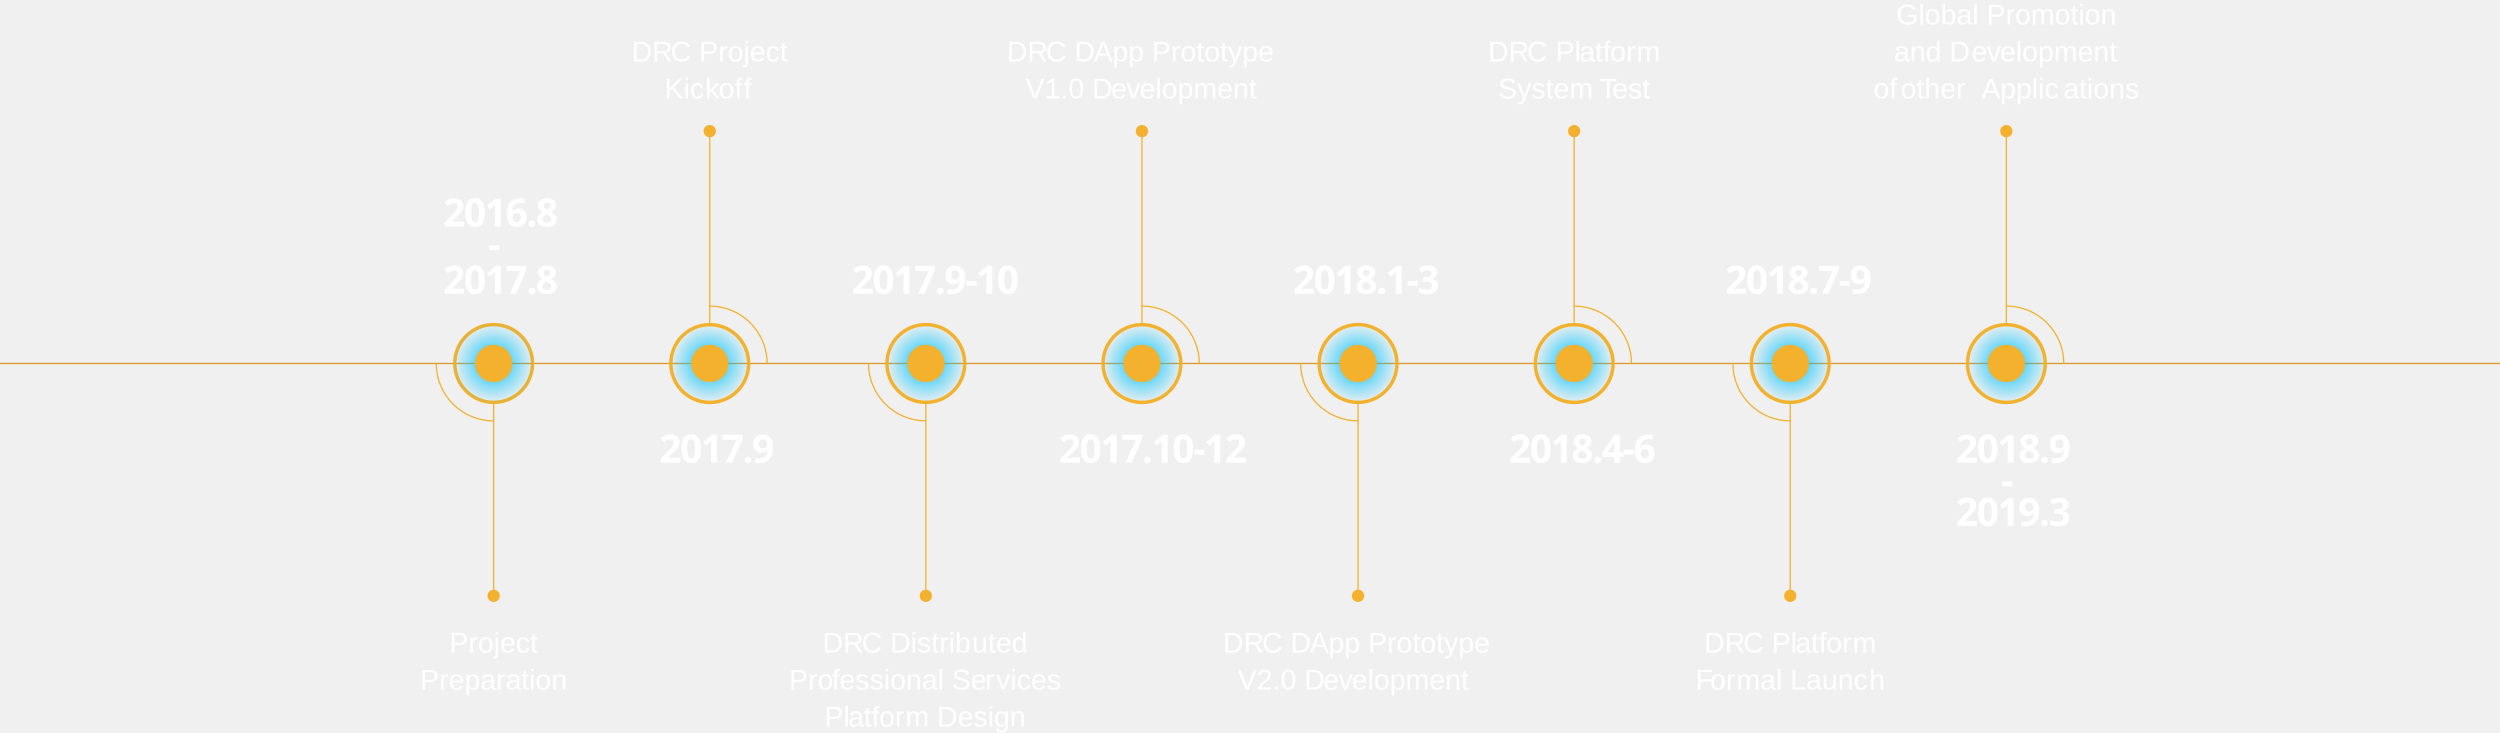
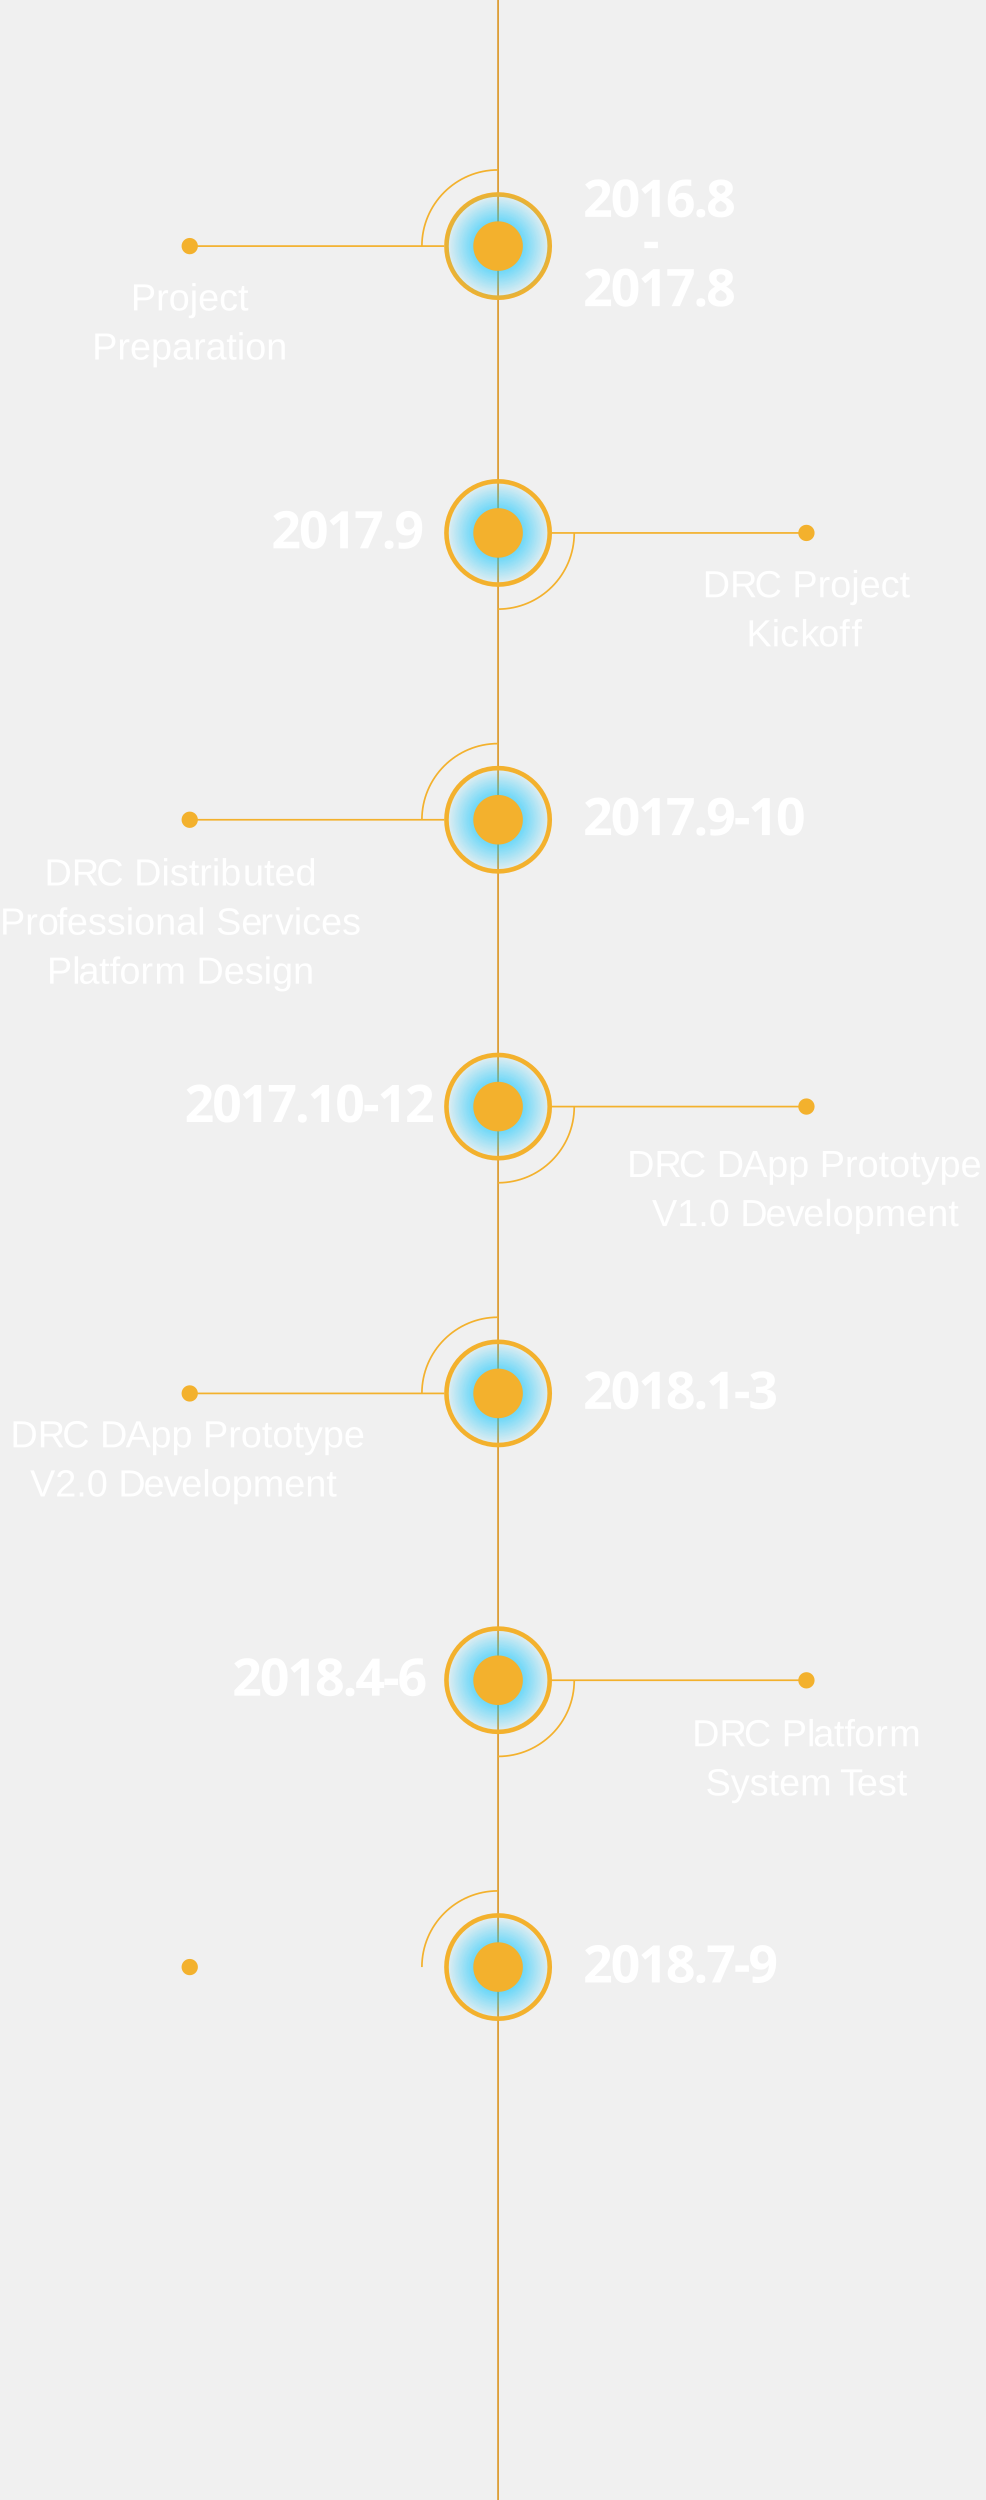
- <svg xmlns="http://www.w3.org/2000/svg" xmlns:xlink="http://www.w3.org/1999/xlink" viewBox="0 0 1920 562.6">
+ <svg xmlns="http://www.w3.org/2000/svg" xmlns:xlink="http://www.w3.org/1999/xlink" viewBox="0 0 570.37 1446.56">
  <defs>
-     <style>.cls-1{font-size:30px;font-family:Helvetica-Condensed-Bold,Helvetica Condensed;font-weight:700;letter-spacing:-.04em}.cls-1,.cls-13{fill:#fff}.cls-12{fill:none;stroke-miterlimit:10}.cls-3{fill:#f3b12d}.cls-12{stroke:#f3b12d}.cls-13{font-size:21.88px;font-family:ArialMT-Light,Arial}.cls-14{letter-spacing:-.01em}.cls-15{letter-spacing:-.02em}.cls-19{letter-spacing:.12em}.cls-21{letter-spacing:0}.cls-23{letter-spacing:-.02em}.cls-24{letter-spacing:.04em}.cls-25{letter-spacing:-.05em}.cls-27{letter-spacing:-.04em}.cls-31{letter-spacing:-.02em}</style>
-     <radialGradient id="未命名的渐变_460" cx="379.12" cy="279.16" r="31.21" gradientUnits="userSpaceOnUse">
+     <style>.cls-1{font-size:30px;font-family:Helvetica-Condensed-Bold, Helvetica Condensed;font-weight:700;letter-spacing:-0.04em;}.cls-1,.cls-12{fill:#fff;}.cls-11,.cls-2{fill:none;stroke-miterlimit:10;}.cls-2{stroke:#dc9a2d;}.cls-3{fill:#f3b12d;}.cls-4{fill:url(#未命名的渐变_54);}.cls-5{fill:url(#未命名的渐变_54-2);}.cls-6{fill:url(#未命名的渐变_54-3);}.cls-7{fill:url(#未命名的渐变_54-4);}.cls-8{fill:url(#未命名的渐变_54-5);}.cls-9{fill:url(#未命名的渐变_54-6);}.cls-10{fill:url(#未命名的渐变_54-7);}.cls-11{stroke:#f3b12d;}.cls-12{font-size:21.88px;font-family:ArialMT-Light, Arial;}.cls-13{letter-spacing:-0.01em;}.cls-14{letter-spacing:-0.02em;}.cls-15{letter-spacing:-0.02em;}.cls-16{letter-spacing:-0.03em;}.cls-17{letter-spacing:0.05em;}.cls-18{letter-spacing:0.12em;}.cls-19{letter-spacing:-0.01em;}.cls-20{letter-spacing:0em;}.cls-21{letter-spacing:0.05em;}.cls-22{letter-spacing:-0.02em;}.cls-23{letter-spacing:0.04em;}.cls-24{letter-spacing:-0.05em;}.cls-25{letter-spacing:-0.02em;}.cls-26{letter-spacing:-0.04em;}.cls-27{letter-spacing:-0.02em;}.cls-28{letter-spacing:-0.11em;}</style>
+     <radialGradient id="未命名的渐变_54" cx="-1066.96" cy="6387.07" r="31.21" gradientTransform="translate(6675.27 1209.37) rotate(90)" gradientUnits="userSpaceOnUse">
      <stop offset="0" stop-color="#00c3ff" />
      <stop offset="1" stop-color="#00c3ff" stop-opacity="0" />
    </radialGradient>
-     <radialGradient id="未命名的渐变_460-2" cx="545.09" cy="279.16" r="31.21" xlink:href="#未命名的渐变_460" />
-     <radialGradient id="未命名的渐变_460-3" cx="711.05" cy="279.16" r="31.21" xlink:href="#未命名的渐变_460" />
-     <radialGradient id="未命名的渐变_460-4" cx="877.02" cy="279.16" r="31.21" xlink:href="#未命名的渐变_460" />
-     <radialGradient id="未命名的渐变_460-5" cx="1042.98" cy="279.16" r="31.21" xlink:href="#未命名的渐变_460" />
-     <radialGradient id="未命名的渐变_460-6" cx="1208.95" cy="279.16" r="31.21" xlink:href="#未命名的渐变_460" />
-     <radialGradient id="未命名的渐变_460-7" cx="1375.65" cy="279.16" r="31.21" xlink:href="#未命名的渐变_460" />
-     <radialGradient id="未命名的渐变_460-8" cx="1541.59" cy="279.16" r="31.21" xlink:href="#未命名的渐变_460" />
+     <radialGradient id="未命名的渐变_54-2" cx="-901" cy="6387.07" r="31.21" xlink:href="#未命名的渐变_54" />
+     <radialGradient id="未命名的渐变_54-3" cx="-735.03" cy="6387.07" r="31.21" xlink:href="#未命名的渐变_54" />
+     <radialGradient id="未命名的渐变_54-4" cx="-569.07" cy="6387.07" r="31.21" xlink:href="#未命名的渐变_54" />
+     <radialGradient id="未命名的渐变_54-5" cx="-403.1" cy="6387.07" r="31.21" xlink:href="#未命名的渐变_54" />
+     <radialGradient id="未命名的渐变_54-6" cx="-237.14" cy="6387.07" r="31.21" xlink:href="#未命名的渐变_54" />
+     <radialGradient id="未命名的渐变_54-7" cx="-70.44" cy="6387.07" r="31.21" xlink:href="#未命名的渐变_54" />
  </defs>
  <g id="图层_2" data-name="图层 2">
    <g id="图层_1-2" data-name="图层 1">
-       <text class="cls-1" transform="translate(340.3 173.98)" id="_编组_" data-name="&lt;编组&gt;">2016.8<tspan x="34.5" y="24.28">-</tspan>
-         <tspan x="0" y="51.65">2017.8</tspan>
-       </text>
-       <text class="cls-1" transform="translate(506.32 355.33)" id="_编组_2" data-name="&lt;编组&gt;">2017.9</text>
-       <path id="_路径_" data-name="&lt;路径&gt;" stroke="#dc9a2d" fill="none" stroke-miterlimit="10" d="M0 279.16h1920" />
+       <g id="_编组_" data-name="&lt;编组&gt;">
+         <text class="cls-1" transform="translate(337.41 125.49)">2016.8<tspan x="34.5" y="24.28">-</tspan>
+           <tspan x="0" y="51.65">2017.8</tspan>
+         </text>
+       </g>
+       <g id="_编组_2" data-name="&lt;编组&gt;">
+         <text class="cls-1" transform="translate(157.02 317.29)">2017.9</text>
+       </g>
+       <line id="_路径_" data-name="&lt;路径&gt;" class="cls-2" x1="288.2" x2="288.2" y2="1446.56" />
      <g id="_编组_3" data-name="&lt;编组&gt;">
-         <path id="_复合路径_" data-name="&lt;复合路径&gt;" class="cls-3" d="M379.12 310.36a31.21 31.21 0 1 1 31.21-31.2 31.23 31.23 0 0 1-31.21 31.2zm0-59.74a28.54 28.54 0 1 0 28.54 28.54 28.57 28.57 0 0 0-28.54-28.54z" />
+         <path id="_复合路径_" data-name="&lt;复合路径&gt;" class="cls-3" d="M257,142.4a31.21,31.21,0,1,1,31.21,31.21A31.24,31.24,0,0,1,257,142.4Zm59.75,0a28.54,28.54,0,1,0-28.54,28.54A28.57,28.57,0,0,0,316.74,142.4Z" />
      </g>
      <g id="_编组_4" data-name="&lt;编组&gt;">
-         <path id="_复合路径_2" data-name="&lt;复合路径&gt;" d="M379.12 310.36a31.21 31.21 0 1 1 31.21-31.2 31.23 31.23 0 0 1-31.21 31.2z" fill="url(#未命名的渐变_460)" />
+         <path id="_复合路径_2" data-name="&lt;复合路径&gt;" class="cls-4" d="M257,142.4a31.21,31.21,0,1,1,31.21,31.21A31.24,31.24,0,0,1,257,142.4Z" />
      </g>
      <g id="_编组_5" data-name="&lt;编组&gt;">
-         <path id="_复合路径_3" data-name="&lt;复合路径&gt;" d="M545.09 310.36a31.21 31.21 0 1 1 31.2-31.2 31.24 31.24 0 0 1-31.2 31.2z" fill="url(#未命名的渐变_460-2)" />
+         <path id="_复合路径_3" data-name="&lt;复合路径&gt;" class="cls-5" d="M257,308.37a31.21,31.21,0,1,1,31.21,31.2A31.24,31.24,0,0,1,257,308.37Z" />
      </g>
      <g id="_编组_6" data-name="&lt;编组&gt;">
-         <path id="_复合路径_4" data-name="&lt;复合路径&gt;" d="M711.05 310.36a31.21 31.21 0 1 1 31.21-31.2 31.23 31.23 0 0 1-31.21 31.2z" fill="url(#未命名的渐变_460-3)" />
+         <path id="_复合路径_4" data-name="&lt;复合路径&gt;" class="cls-6" d="M257,474.33a31.21,31.21,0,1,1,31.21,31.21A31.24,31.24,0,0,1,257,474.33Z" />
      </g>
      <g id="_编组_7" data-name="&lt;编组&gt;">
-         <path id="_复合路径_5" data-name="&lt;复合路径&gt;" d="M877 310.36a31.21 31.21 0 1 1 31.2-31.2 31.24 31.24 0 0 1-31.2 31.2z" fill="url(#未命名的渐变_460-4)" />
+         <path id="_复合路径_5" data-name="&lt;复合路径&gt;" class="cls-7" d="M257,640.3a31.21,31.21,0,1,1,31.21,31.2A31.24,31.24,0,0,1,257,640.3Z" />
      </g>
      <g id="_编组_8" data-name="&lt;编组&gt;">
-         <path id="_复合路径_6" data-name="&lt;复合路径&gt;" d="M1043 310.36a31.21 31.21 0 1 1 31.21-31.2 31.23 31.23 0 0 1-31.21 31.2z" fill="url(#未命名的渐变_460-5)" />
+         <path id="_复合路径_6" data-name="&lt;复合路径&gt;" class="cls-8" d="M257,806.26a31.21,31.21,0,1,1,31.21,31.21A31.24,31.24,0,0,1,257,806.26Z" />
      </g>
      <g id="_编组_9" data-name="&lt;编组&gt;">
-         <path id="_复合路径_7" data-name="&lt;复合路径&gt;" d="M1209 310.36a31.21 31.21 0 1 1 31.2-31.2 31.24 31.24 0 0 1-31.2 31.2z" fill="url(#未命名的渐变_460-6)" />
+         <path id="_复合路径_7" data-name="&lt;复合路径&gt;" class="cls-9" d="M257,972.23a31.21,31.21,0,1,1,31.21,31.2A31.24,31.24,0,0,1,257,972.23Z" />
      </g>
      <g id="_编组_10" data-name="&lt;编组&gt;">
-         <path id="_复合路径_8" data-name="&lt;复合路径&gt;" d="M1375.65 310.36a31.21 31.21 0 1 1 31.2-31.2 31.24 31.24 0 0 1-31.2 31.2z" fill="url(#未命名的渐变_460-7)" />
+         <path id="_复合路径_8" data-name="&lt;复合路径&gt;" class="cls-10" d="M257,1138.93a31.21,31.21,0,1,1,31.21,31.2A31.24,31.24,0,0,1,257,1138.93Z" />
      </g>
+       <path id="_路径_2" data-name="&lt;路径&gt;" class="cls-11" d="M244.12,142.4A44.08,44.08,0,0,1,288.2,98.33" />
+       <path id="_路径_3" data-name="&lt;路径&gt;" class="cls-11" d="M332.28,308.37a44.09,44.09,0,0,1-44.08,44.08" />
+       <path id="_路径_4" data-name="&lt;路径&gt;" class="cls-11" d="M332.28,640.3a44.09,44.09,0,0,1-44.08,44.08" />
+       <path id="_路径_5" data-name="&lt;路径&gt;" class="cls-11" d="M332.28,972.23a44.09,44.09,0,0,1-44.08,44.08" />
+       <line id="_路径_6" data-name="&lt;路径&gt;" class="cls-11" x1="257.02" y1="142.4" x2="109.78" y2="142.4" />
+       <circle id="_路径_7" data-name="&lt;路径&gt;" class="cls-3" cx="288.2" cy="142.4" r="14.35" />
+       <circle id="_路径_8" data-name="&lt;路径&gt;" class="cls-3" cx="288.2" cy="474.33" r="14.35" />
      <g id="_编组_11" data-name="&lt;编组&gt;">
-         <path id="_复合路径_9" data-name="&lt;复合路径&gt;" d="M1541.59 310.36a31.21 31.21 0 1 1 31.21-31.2 31.23 31.23 0 0 1-31.21 31.2z" fill="url(#未命名的渐变_460-8)" />
+         <path id="_复合路径_9" data-name="&lt;复合路径&gt;" class="cls-3" d="M257,474.33a31.21,31.21,0,1,1,31.21,31.21A31.24,31.24,0,0,1,257,474.33Zm59.75,0a28.54,28.54,0,1,0-28.54,28.54A28.57,28.57,0,0,0,316.74,474.33Z" />
      </g>
-       <path id="_路径_2" data-name="&lt;路径&gt;" class="cls-12" d="M379.12 323.24A44.09 44.09 0 0 1 335 279.16" />
-       <path id="_路径_3" data-name="&lt;路径&gt;" class="cls-12" d="M545.09 235.08a44.08 44.08 0 0 1 44.07 44.08" />
-       <path id="_路径_4" data-name="&lt;路径&gt;" class="cls-12" d="M877 235.08a44.09 44.09 0 0 1 44.08 44.08" />
-       <path id="_路径_5" data-name="&lt;路径&gt;" class="cls-12" d="M1209 235.08a44.09 44.09 0 0 1 44 44.08" />
-       <path id="_路径_6" data-name="&lt;路径&gt;" class="cls-12" d="M1540.88 235.08a44.09 44.09 0 0 1 44.12 44.08" />
-       <path id="_路径_7" data-name="&lt;路径&gt;" class="cls-12" d="M379.12 310.34v147.24" />
-       <circle id="_路径_8" data-name="&lt;路径&gt;" class="cls-3" cx="379.12" cy="279.16" r="14.35" transform="rotate(-80.78 379.139 279.158)" />
-       <circle id="_路径_9" data-name="&lt;路径&gt;" class="cls-3" cx="1540.88" cy="279.16" r="14.35" transform="rotate(-22.5 1540.881 279.167)" />
+       <path id="_路径_9" data-name="&lt;路径&gt;" class="cls-11" d="M244.12,474.33a44.08,44.08,0,0,1,44.08-44.07" />
+       <line id="_路径_10" data-name="&lt;路径&gt;" class="cls-11" x1="257.02" y1="474.33" x2="109.78" y2="474.33" />
+       <circle id="_路径_11" data-name="&lt;路径&gt;" class="cls-3" cx="288.2" cy="972.23" r="14.35" />
      <g id="_编组_12" data-name="&lt;编组&gt;">
-         <path id="_复合路径_10" data-name="&lt;复合路径&gt;" class="cls-3" d="M1540.88 248a31.21 31.21 0 1 1-31.21 31.21 31.24 31.24 0 0 1 31.21-31.21zm0 59.75a28.54 28.54 0 1 0-28.54-28.54 28.58 28.58 0 0 0 28.54 28.49z" />
+         <path id="_复合路径_10" data-name="&lt;复合路径&gt;" class="cls-3" d="M319.41,972.23A31.21,31.21,0,1,1,288.2,941,31.24,31.24,0,0,1,319.41,972.23Zm-59.75,0a28.54,28.54,0,1,0,28.54-28.54A28.57,28.57,0,0,0,259.66,972.23Z" />
      </g>
-       <path id="_路径_10" data-name="&lt;路径&gt;" class="cls-12" d="M1540.88 247.98V100.74" />
-       <circle id="_路径_11" data-name="&lt;路径&gt;" class="cls-3" cx="711.05" cy="279.16" r="14.35" transform="rotate(-80.78 711.075 279.149)" />
+       <line id="_路径_12" data-name="&lt;路径&gt;" class="cls-11" x1="319.38" y1="972.23" x2="466.62" y2="972.23" />
+       <circle id="_路径_13" data-name="&lt;路径&gt;" class="cls-3" cx="288.2" cy="806.26" r="14.35" />
      <g id="_编组_13" data-name="&lt;编组&gt;">
-         <path id="_复合路径_11" data-name="&lt;复合路径&gt;" class="cls-3" d="M711.05 310.36a31.21 31.21 0 1 1 31.21-31.2 31.23 31.23 0 0 1-31.21 31.2zm0-59.74a28.54 28.54 0 1 0 28.54 28.54 28.57 28.57 0 0 0-28.54-28.54z" />
+         <path id="_复合路径_11" data-name="&lt;复合路径&gt;" class="cls-3" d="M257,806.26a31.21,31.21,0,1,1,31.21,31.21A31.24,31.24,0,0,1,257,806.26Zm59.75,0A28.54,28.54,0,1,0,288.2,834.8,28.57,28.57,0,0,0,316.74,806.26Z" />
      </g>
-       <path id="_路径_12" data-name="&lt;路径&gt;" class="cls-12" d="M711.05 323.24A44.09 44.09 0 0 1 667 279.16" />
-       <path id="_路径_13" data-name="&lt;路径&gt;" class="cls-12" d="M711.05 310.34v147.24" />
-       <circle id="_路径_14" data-name="&lt;路径&gt;" class="cls-3" cx="1208.95" cy="279.16" r="14.35" transform="rotate(-22.5 1208.94 279.147)" />
+       <path id="_路径_14" data-name="&lt;路径&gt;" class="cls-11" d="M244.12,806.26a44.08,44.08,0,0,1,44.08-44.07" />
+       <line id="_路径_15" data-name="&lt;路径&gt;" class="cls-11" x1="257.02" y1="806.26" x2="109.78" y2="806.26" />
+       <circle id="_路径_16" data-name="&lt;路径&gt;" class="cls-3" cx="288.2" cy="640.3" r="14.35" />
      <g id="_编组_14" data-name="&lt;编组&gt;">
-         <path id="_复合路径_12" data-name="&lt;复合路径&gt;" class="cls-3" d="M1209 248a31.21 31.21 0 1 1-31.21 31.21A31.24 31.24 0 0 1 1209 248zm0 59.75a28.54 28.54 0 1 0-28.54-28.54A28.57 28.57 0 0 0 1209 307.7z" />
+         <path id="_复合路径_12" data-name="&lt;复合路径&gt;" class="cls-3" d="M319.41,640.3a31.21,31.21,0,1,1-31.21-31.21A31.24,31.24,0,0,1,319.41,640.3Zm-59.75,0a28.54,28.54,0,1,0,28.54-28.54A28.57,28.57,0,0,0,259.66,640.3Z" />
      </g>
-       <path id="_路径_15" data-name="&lt;路径&gt;" class="cls-12" d="M1208.95 247.98V100.74" />
-       <circle id="_路径_16" data-name="&lt;路径&gt;" class="cls-3" cx="1042.98" cy="279.16" r="14.35" transform="rotate(-80.78 1043.017 279.145)" />
+       <line id="_路径_17" data-name="&lt;路径&gt;" class="cls-11" x1="319.38" y1="640.3" x2="466.62" y2="640.3" />
+       <circle id="_路径_18" data-name="&lt;路径&gt;" class="cls-3" cx="288.2" cy="1138.19" r="14.35" />
      <g id="_编组_15" data-name="&lt;编组&gt;">
-         <path id="_复合路径_13" data-name="&lt;复合路径&gt;" class="cls-3" d="M1043 310.36a31.21 31.21 0 1 1 31.21-31.2 31.23 31.23 0 0 1-31.21 31.2zm0-59.74a28.54 28.54 0 1 0 28.54 28.54 28.57 28.57 0 0 0-28.54-28.54z" />
+         <path id="_复合路径_13" data-name="&lt;复合路径&gt;" class="cls-3" d="M257,1138.19a31.21,31.21,0,1,1,31.21,31.21A31.24,31.24,0,0,1,257,1138.19Zm59.75,0a28.54,28.54,0,1,0-28.54,28.54A28.57,28.57,0,0,0,316.74,1138.19Z" />
      </g>
-       <path id="_路径_17" data-name="&lt;路径&gt;" class="cls-12" d="M1043 323.24a44.09 44.09 0 0 1-44.08-44.08" />
-       <path id="_路径_18" data-name="&lt;路径&gt;" class="cls-12" d="M1042.98 310.34v147.24" />
-       <circle id="_路径_19" data-name="&lt;路径&gt;" class="cls-3" cx="877.02" cy="279.16" r="14.35" transform="rotate(-22.5 877.018 279.158)" />
+       <path id="_路径_19" data-name="&lt;路径&gt;" class="cls-11" d="M244.12,1138.19a44.08,44.08,0,0,1,44.08-44.07" />
+       <circle id="_路径_20" data-name="&lt;路径&gt;" class="cls-3" cx="288.2" cy="308.37" r="14.35" />
      <g id="_编组_16" data-name="&lt;编组&gt;">
-         <path id="_复合路径_14" data-name="&lt;复合路径&gt;" class="cls-3" d="M877 248a31.21 31.21 0 1 1-31.21 31.21A31.24 31.24 0 0 1 877 248zm0 59.75a28.54 28.54 0 1 0-28.54-28.54A28.57 28.57 0 0 0 877 307.7z" />
+         <path id="_复合路径_14" data-name="&lt;复合路径&gt;" class="cls-3" d="M319.41,308.37a31.21,31.21,0,1,1-31.21-31.21A31.24,31.24,0,0,1,319.41,308.37Zm-59.75,0a28.54,28.54,0,1,0,28.54-28.54A28.57,28.57,0,0,0,259.66,308.37Z" />
      </g>
-       <path id="_路径_20" data-name="&lt;路径&gt;" class="cls-12" d="M877.02 247.98V100.74" />
-       <circle id="_路径_21" data-name="&lt;路径&gt;" class="cls-3" cx="1374.91" cy="279.16" r="14.35" transform="rotate(-80.78 1374.953 279.136)" />
+       <line id="_路径_21" data-name="&lt;路径&gt;" class="cls-11" x1="319.38" y1="308.37" x2="466.62" y2="308.37" />
      <g id="_编组_17" data-name="&lt;编组&gt;">
-         <path id="_复合路径_15" data-name="&lt;复合路径&gt;" class="cls-3" d="M1374.91 310.36a31.21 31.21 0 1 1 31.21-31.2 31.23 31.23 0 0 1-31.21 31.2zm0-59.74a28.54 28.54 0 1 0 28.54 28.54 28.57 28.57 0 0 0-28.54-28.54z" />
+         <text class="cls-12" transform="translate(75.73 179.62)">Project<tspan x="-22.39" y="28.4">Prepar</tspan>
+           <tspan class="cls-13" x="43.26" y="28.4">a</tspan>
+           <tspan x="55.21" y="28.4">tion</tspan>
+         </text>
      </g>
-       <path id="_路径_22" data-name="&lt;路径&gt;" class="cls-12" d="M1374.91 323.24a44.08 44.08 0 0 1-44.07-44.08" />
-       <path id="_路径_23" data-name="&lt;路径&gt;" class="cls-12" d="M1374.91 310.34v147.24" />
-       <circle id="_路径_24" data-name="&lt;路径&gt;" class="cls-3" cx="545.09" cy="279.16" r="14.35" transform="rotate(-22.5 545.097 279.168)" />
      <g id="_编组_18" data-name="&lt;编组&gt;">
-         <path id="_复合路径_16" data-name="&lt;复合路径&gt;" class="cls-3" d="M545.09 248a31.21 31.21 0 1 1-31.21 31.21A31.24 31.24 0 0 1 545.09 248zm0 59.75a28.54 28.54 0 1 0-28.54-28.54 28.57 28.57 0 0 0 28.54 28.49z" />
+         <text class="cls-12" transform="translate(406.64 345.59)">D<tspan class="cls-14" x="15.8" y="0">R</tspan>
+           <tspan x="29.98" y="0">C Project</tspan>
+           <tspan x="25.29" y="28.4">Ki</tspan>
+           <tspan class="cls-15" x="44.74" y="28.4">c</tspan>
+           <tspan class="cls-16" x="56.47" y="28.4">k</tspan>
+           <tspan x="66.8" y="28.4">o</tspan>
+           <tspan class="cls-17" x="78.97" y="28.4">f</tspan>
+           <tspan class="cls-18" x="86.03" y="28.4">f</tspan>
+         </text>
      </g>
-       <path id="_路径_25" data-name="&lt;路径&gt;" class="cls-12" d="M545.09 247.98V100.74" />
-       <text class="cls-13" transform="translate(345.07 501.18)" id="_编组_19" data-name="&lt;编组&gt;">Project<tspan x="-22.39" y="28.4">Prepar</tspan>
-         <tspan class="cls-14" x="43.26" y="28.4">a</tspan>
-         <tspan x="55.21" y="28.4">tion</tspan>
-       </text>
-       <text class="cls-13" transform="translate(485.1 47.18)" id="_编组_20" data-name="&lt;编组&gt;">D<tspan class="cls-15" x="15.8" y="0">R</tspan>
-         <tspan x="29.98" y="0">C Project</tspan>
-         <tspan x="25.29" y="28.4">Ki</tspan>
-         <tspan x="44.74" y="28.4" letter-spacing="-.02em">c</tspan>
-         <tspan x="56.47" y="28.4" letter-spacing="-.03em">k</tspan>
-         <tspan x="66.8" y="28.4">o</tspan>
-         <tspan x="78.97" y="28.4" letter-spacing=".05em">f</tspan>
-         <tspan class="cls-19" x="86.03" y="28.4">f</tspan>
-       </text>
-       <path id="_路径_26" data-name="&lt;路径&gt;" class="cls-3" d="M383.84 457.58a4.72 4.72 0 1 1-4.72-4.72 4.72 4.72 0 0 1 4.72 4.72z" />
-       <text class="cls-1" transform="translate(654.04 225.63)" id="_编组_21" data-name="&lt;编组&gt;">2017.9-10</text>
-       <text class="cls-13" transform="translate(631.74 501.18)" id="_编组_22" data-name="&lt;编组&gt;">D<tspan class="cls-15" x="15.8" y="0">R</tspan>
-         <tspan x="29.98" y="0">C Distri</tspan>
-         <tspan x="101.69" y="0" letter-spacing="-.01em">b</tspan>
-         <tspan class="cls-21" x="114.84" y="0">uted</tspan>
-         <tspan x="-25.75" y="28.4">Pro</tspan>
-         <tspan class="cls-14" x="7.08" y="28.4">f</tspan>
-         <tspan x="12.94" y="28.4">essional Se</tspan>
-         <tspan x="124.83" y="28.4" letter-spacing=".05em">r</tspan>
-         <tspan x="133.3" y="28.4">vices</tspan>
-         <tspan x="1.42" y="56.81">Pl</tspan>
-         <tspan class="cls-14" x="19.65" y="56.81">a</tspan>
-         <tspan x="31.6" y="56.81">t</tspan>
-         <tspan class="cls-23" x="37.68" y="56.81">f</tspan>
-         <tspan class="cls-21" x="43.35" y="56.81">o</tspan>
-         <tspan class="cls-24" x="55.52" y="56.81">r</tspan>
-         <tspan class="cls-21" x="63.59" y="56.81">m Design</tspan>
-       </text>
-       <path id="_路径_27" data-name="&lt;路径&gt;" class="cls-3" d="M715.77 457.58a4.72 4.72 0 1 1-4.72-4.72 4.72 4.72 0 0 1 4.72 4.72z" />
-       <text class="cls-1" transform="translate(992.92 225.63)" id="_编组_23" data-name="&lt;编组&gt;">2018.1-3</text>
-       <text class="cls-13" transform="translate(939.23 501.18)" id="_编组_24" data-name="&lt;编组&gt;">D<tspan class="cls-15" x="15.8" y="0">R</tspan>
-         <tspan x="29.98" y="0">C </tspan>
-         <tspan class="cls-25" x="51.86" y="0">D</tspan>
-         <tspan class="cls-14" x="66.66" y="0">A</tspan>
-         <tspan x="81.03" y="0">pp Prototype</tspan>
-         <tspan x="11.35" y="28.4">V2.0 D</tspan>
-         <tspan x="77.02" y="28.4" letter-spacing="-.02em">e</tspan>
-         <tspan class="cls-27" x="88.73" y="28.4">v</tspan>
-         <tspan x="98.86" y="28.4">elopment</tspan>
-       </text>
-       <path id="_路径_28" data-name="&lt;路径&gt;" class="cls-3" d="M1047.7 457.58a4.72 4.72 0 1 1-4.72-4.72 4.72 4.72 0 0 1 4.72 4.72z" />
-       <text class="cls-1" transform="translate(1324.86 225.63)" id="_编组_25" data-name="&lt;编组&gt;">2018.7-9</text>
-       <text class="cls-13" transform="translate(1308.78 501.18)" id="_编组_26" data-name="&lt;编组&gt;">D<tspan class="cls-15" x="15.8" y="0">R</tspan>
-         <tspan x="29.98" y="0">C Pl</tspan>
-         <tspan class="cls-14" x="70.09" y="0">a</tspan>
-         <tspan x="82.04" y="0">t</tspan>
-         <tspan class="cls-23" x="88.12" y="0">f</tspan>
-         <tspan class="cls-21" x="93.79" y="0">o</tspan>
-         <tspan class="cls-24" x="105.96" y="0">r</tspan>
-         <tspan class="cls-21" x="114.03" y="0">m</tspan>
-         <tspan x="-6.63" y="28.4" letter-spacing="-.05em">F</tspan>
-         <tspan x="4.53" y="28.4">o</tspan>
-         <tspan x="16.7" y="28.4" letter-spacing=".04em">r</tspan>
-         <tspan x="24.77" y="28.4">mal Laun</tspan>
-         <tspan x="114.78" y="28.4" letter-spacing="-.01em">c</tspan>
-         <tspan x="126.73" y="28.4">h</tspan>
-       </text>
-       <path id="_路径_29" data-name="&lt;路径&gt;" class="cls-3" d="M1379.63 457.58a4.72 4.72 0 1 1-4.72-4.72 4.72 4.72 0 0 1 4.72 4.72z" />
-       <path id="_路径_30" data-name="&lt;路径&gt;" class="cls-3" d="M549.81 100.74a4.72 4.72 0 1 1-4.72-4.74 4.72 4.72 0 0 1 4.72 4.74z" />
-       <text class="cls-1" transform="translate(813.16 355.33)" id="_编组_27" data-name="&lt;编组&gt;">2017.10-12</text>
-       <text class="cls-13" transform="translate(773.27 47.18)" id="_编组_28" data-name="&lt;编组&gt;">D<tspan class="cls-15" x="15.8" y="0">R</tspan>
-         <tspan x="29.98" y="0">C </tspan>
-         <tspan class="cls-25" x="51.86" y="0">D</tspan>
-         <tspan class="cls-14" x="66.66" y="0">A</tspan>
-         <tspan x="81.03" y="0">pp Prototype</tspan>
-         <tspan x="14.39" y="28.4">V1.0 D</tspan>
-         <tspan class="cls-31" x="80.06" y="28.4">e</tspan>
-         <tspan class="cls-27" x="91.77" y="28.4">v</tspan>
-         <tspan x="101.9" y="28.4">elopment</tspan>
-       </text>
-       <path id="_路径_31" data-name="&lt;路径&gt;" class="cls-3" d="M881.74 100.74A4.72 4.72 0 1 1 877 96a4.72 4.72 0 0 1 4.74 4.74z" />
-       <text class="cls-1" transform="translate(1158.89 355.33)" id="_编组_29" data-name="&lt;编组&gt;">2018.4-6</text>
-       <text class="cls-13" transform="translate(1142.82 47.18)" id="_编组_30" data-name="&lt;编组&gt;">D<tspan class="cls-15" x="15.8" y="0">R</tspan>
-         <tspan x="29.98" y="0">C Pl</tspan>
-         <tspan class="cls-14" x="70.09" y="0">a</tspan>
-         <tspan x="82.04" y="0">t</tspan>
-         <tspan class="cls-23" x="88.12" y="0">f</tspan>
-         <tspan class="cls-21" x="93.79" y="0">o</tspan>
-         <tspan class="cls-24" x="105.96" y="0">r</tspan>
-         <tspan class="cls-21" x="114.03" y="0">m</tspan>
-         <tspan x="7.77" y="28.4">System </tspan>
-         <tspan x="85.59" y="28.4" letter-spacing="-.11em">T</tspan>
-         <tspan class="cls-21" x="95.3" y="28.4">est</tspan>
-       </text>
-       <path id="_路径_32" data-name="&lt;路径&gt;" class="cls-3" d="M1213.67 100.74A4.72 4.72 0 1 1 1209 96a4.72 4.72 0 0 1 4.67 4.74z" />
-       <text class="cls-1" transform="translate(1502.1 355.33)" id="_编组_31" data-name="&lt;编组&gt;">2018.9<tspan x="34.5" y="24.28">-</tspan>
-         <tspan x="0" y="48.55">2019.3</tspan>
-       </text>
-       <text class="cls-13" transform="translate(1456.36 18.78)" id="_编组_32" data-name="&lt;编组&gt;">Global Promotion<tspan x="-1.81" y="28.4">and D</tspan>
-         <tspan class="cls-31" x="57.78" y="28.4">e</tspan>
-         <tspan class="cls-27" x="69.49" y="28.4">v</tspan>
-         <tspan class="cls-21" x="79.62" y="28.4">elopment</tspan>
-         <tspan x="-17.5" y="56.81">o</tspan>
-         <tspan class="cls-19" x="-5.33" y="56.81">f</tspan>
-         <tspan x="3.32" y="56.81"> other </tspan>
-         <tspan class="cls-14" x="65.35" y="56.81">A</tspan>
-         <tspan x="79.73" y="56.81" letter-spacing="0">pplic</tspan>
-         <tspan class="cls-14" x="128.36" y="56.81">a</tspan>
-         <tspan x="140.31" y="56.81">tions</tspan>
-       </text>
-       <path id="_路径_33" data-name="&lt;路径&gt;" class="cls-3" d="M1545.6 100.74a4.72 4.72 0 1 1-4.72-4.72 4.72 4.72 0 0 1 4.72 4.72z" />
+       <path id="_路径_22" data-name="&lt;路径&gt;" class="cls-3" d="M109.78,147.12a4.72,4.72,0,1,1,4.72-4.72A4.72,4.72,0,0,1,109.78,147.12Z" />
+       <g id="_编组_19" data-name="&lt;编组&gt;">
+         <text class="cls-1" transform="translate(337.41 483.2)">2017.9-10</text>
+       </g>
+       <g id="_编组_20" data-name="&lt;编组&gt;">
+         <text class="cls-12" transform="translate(25.75 512.35)">D<tspan class="cls-14" x="15.8" y="0">R</tspan>
+           <tspan x="29.98" y="0">C Distri</tspan>
+           <tspan class="cls-19" x="101.69" y="0">b</tspan>
+           <tspan class="cls-20" x="114.84" y="0">uted</tspan>
+           <tspan x="-25.75" y="28.4">Pro</tspan>
+           <tspan class="cls-13" x="7.08" y="28.4">f</tspan>
+           <tspan x="12.94" y="28.4">essional Se</tspan>
+           <tspan class="cls-21" x="124.83" y="28.4">r</tspan>
+           <tspan x="133.3" y="28.4">vices</tspan>
+           <tspan x="1.42" y="56.81">Pl</tspan>
+           <tspan class="cls-13" x="19.65" y="56.81">a</tspan>
+           <tspan x="31.6" y="56.81">t</tspan>
+           <tspan class="cls-22" x="37.68" y="56.81">f</tspan>
+           <tspan class="cls-20" x="43.35" y="56.81">o</tspan>
+           <tspan class="cls-23" x="55.52" y="56.81">r</tspan>
+           <tspan class="cls-20" x="63.59" y="56.81">m Design</tspan>
+         </text>
+       </g>
+       <path id="_路径_23" data-name="&lt;路径&gt;" class="cls-3" d="M109.78,479.05a4.72,4.72,0,1,1,4.72-4.72A4.72,4.72,0,0,1,109.78,479.05Z" />
+       <g id="_编组_21" data-name="&lt;编组&gt;">
+         <text class="cls-1" transform="translate(337.41 815.19)">2018.1-3</text>
+       </g>
+       <g id="_编组_22" data-name="&lt;编组&gt;">
+         <text class="cls-12" transform="translate(6.03 837.47)">D<tspan class="cls-14" x="15.8" y="0">R</tspan>
+           <tspan x="29.98" y="0">C </tspan>
+           <tspan class="cls-24" x="51.86" y="0">D</tspan>
+           <tspan class="cls-13" x="66.66" y="0">A</tspan>
+           <tspan x="81.03" y="0">pp Prototype</tspan>
+           <tspan x="11.35" y="28.4">V2.0 D</tspan>
+           <tspan class="cls-25" x="77.02" y="28.4">e</tspan>
+           <tspan class="cls-26" x="88.73" y="28.4">v</tspan>
+           <tspan x="98.86" y="28.4">elopment </tspan>
+         </text>
+       </g>
+       <path id="_路径_24" data-name="&lt;路径&gt;" class="cls-3" d="M109.78,811a4.72,4.72,0,1,1,4.72-4.72A4.72,4.72,0,0,1,109.78,811Z" />
+       <g id="_编组_23" data-name="&lt;编组&gt;">
+         <text class="cls-1" transform="translate(337.41 1147.12)">2018.7-9</text>
+       </g>
+       <path id="_路径_25" data-name="&lt;路径&gt;" class="cls-3" d="M109.78,1142.91a4.72,4.72,0,1,1,4.72-4.72A4.72,4.72,0,0,1,109.78,1142.91Z" />
+       <path id="_路径_26" data-name="&lt;路径&gt;" class="cls-3" d="M466.62,313.09a4.72,4.72,0,1,1,4.72-4.72A4.72,4.72,0,0,1,466.62,313.09Z" />
+       <g id="_编组_24" data-name="&lt;编组&gt;">
+         <text class="cls-1" transform="translate(106.83 649.22)">2017.10-12</text>
+       </g>
+       <g id="_编组_25" data-name="&lt;编组&gt;">
+         <text class="cls-12" transform="translate(362.87 681.04)">D<tspan class="cls-14" x="15.8" y="0">R</tspan>
+           <tspan x="29.98" y="0">C </tspan>
+           <tspan class="cls-24" x="51.86" y="0">D</tspan>
+           <tspan class="cls-13" x="66.66" y="0">A</tspan>
+           <tspan x="81.03" y="0">pp Prototype</tspan>
+           <tspan x="14.39" y="28.4">V1.0 D</tspan>
+           <tspan class="cls-27" x="80.06" y="28.4">e</tspan>
+           <tspan class="cls-26" x="91.77" y="28.4">v</tspan>
+           <tspan x="101.9" y="28.4">elopment</tspan>
+         </text>
+       </g>
+       <path id="_路径_27" data-name="&lt;路径&gt;" class="cls-3" d="M466.62,645a4.72,4.72,0,1,1,4.72-4.72A4.72,4.72,0,0,1,466.62,645Z" />
+       <g id="_编组_26" data-name="&lt;编组&gt;">
+         <text class="cls-1" transform="translate(134.4 981.17)">2018.4-6</text>
+       </g>
+       <g id="_编组_27" data-name="&lt;编组&gt;">
+         <text class="cls-12" transform="translate(400.49 1010.45)">D<tspan class="cls-14" x="15.8" y="0">R</tspan>
+           <tspan x="29.98" y="0">C Pl</tspan>
+           <tspan class="cls-13" x="70.09" y="0">a</tspan>
+           <tspan x="82.04" y="0">t</tspan>
+           <tspan class="cls-22" x="88.12" y="0">f</tspan>
+           <tspan class="cls-20" x="93.79" y="0">o</tspan>
+           <tspan class="cls-23" x="105.96" y="0">r</tspan>
+           <tspan class="cls-20" x="114.03" y="0">m</tspan>
+           <tspan x="7.77" y="28.4">System </tspan>
+           <tspan class="cls-28" x="85.59" y="28.4">T</tspan>
+           <tspan class="cls-20" x="95.3" y="28.4">est</tspan>
+         </text>
+       </g>
+       <path id="_路径_28" data-name="&lt;路径&gt;" class="cls-3" d="M466.62,977a4.72,4.72,0,1,1,4.72-4.72A4.72,4.72,0,0,1,466.62,977Z" />
    </g>
  </g>
</svg>
